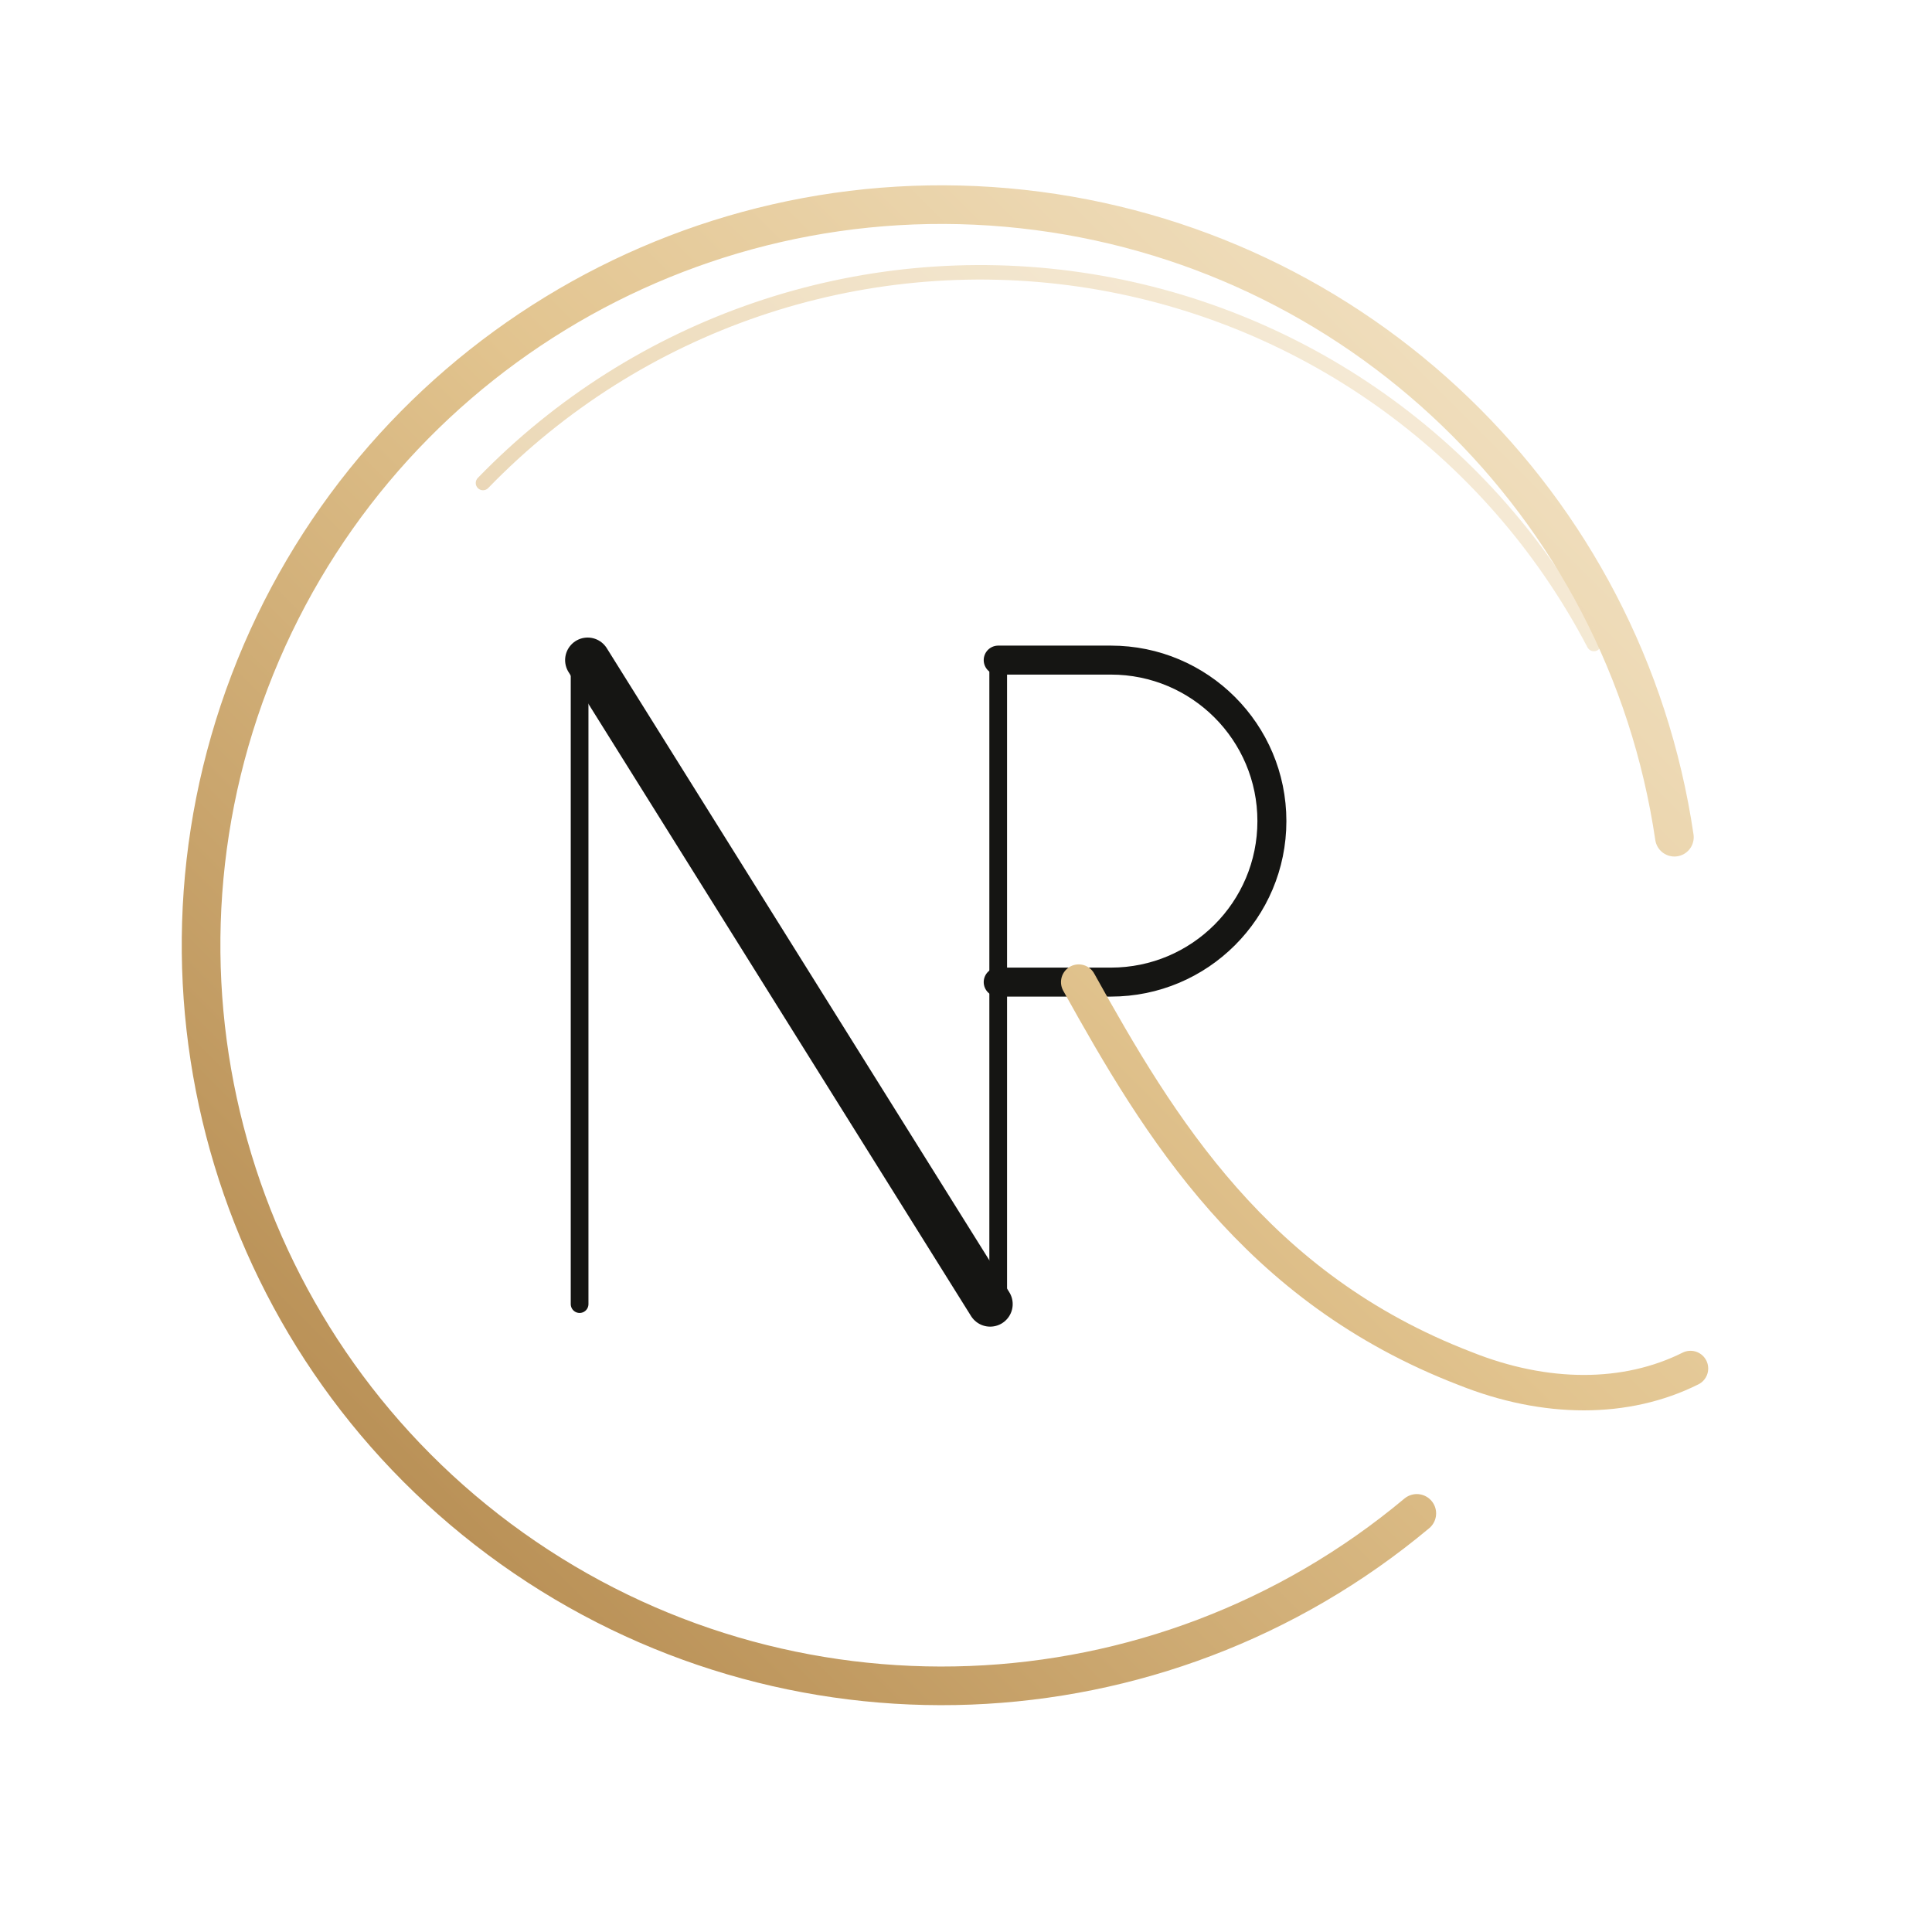
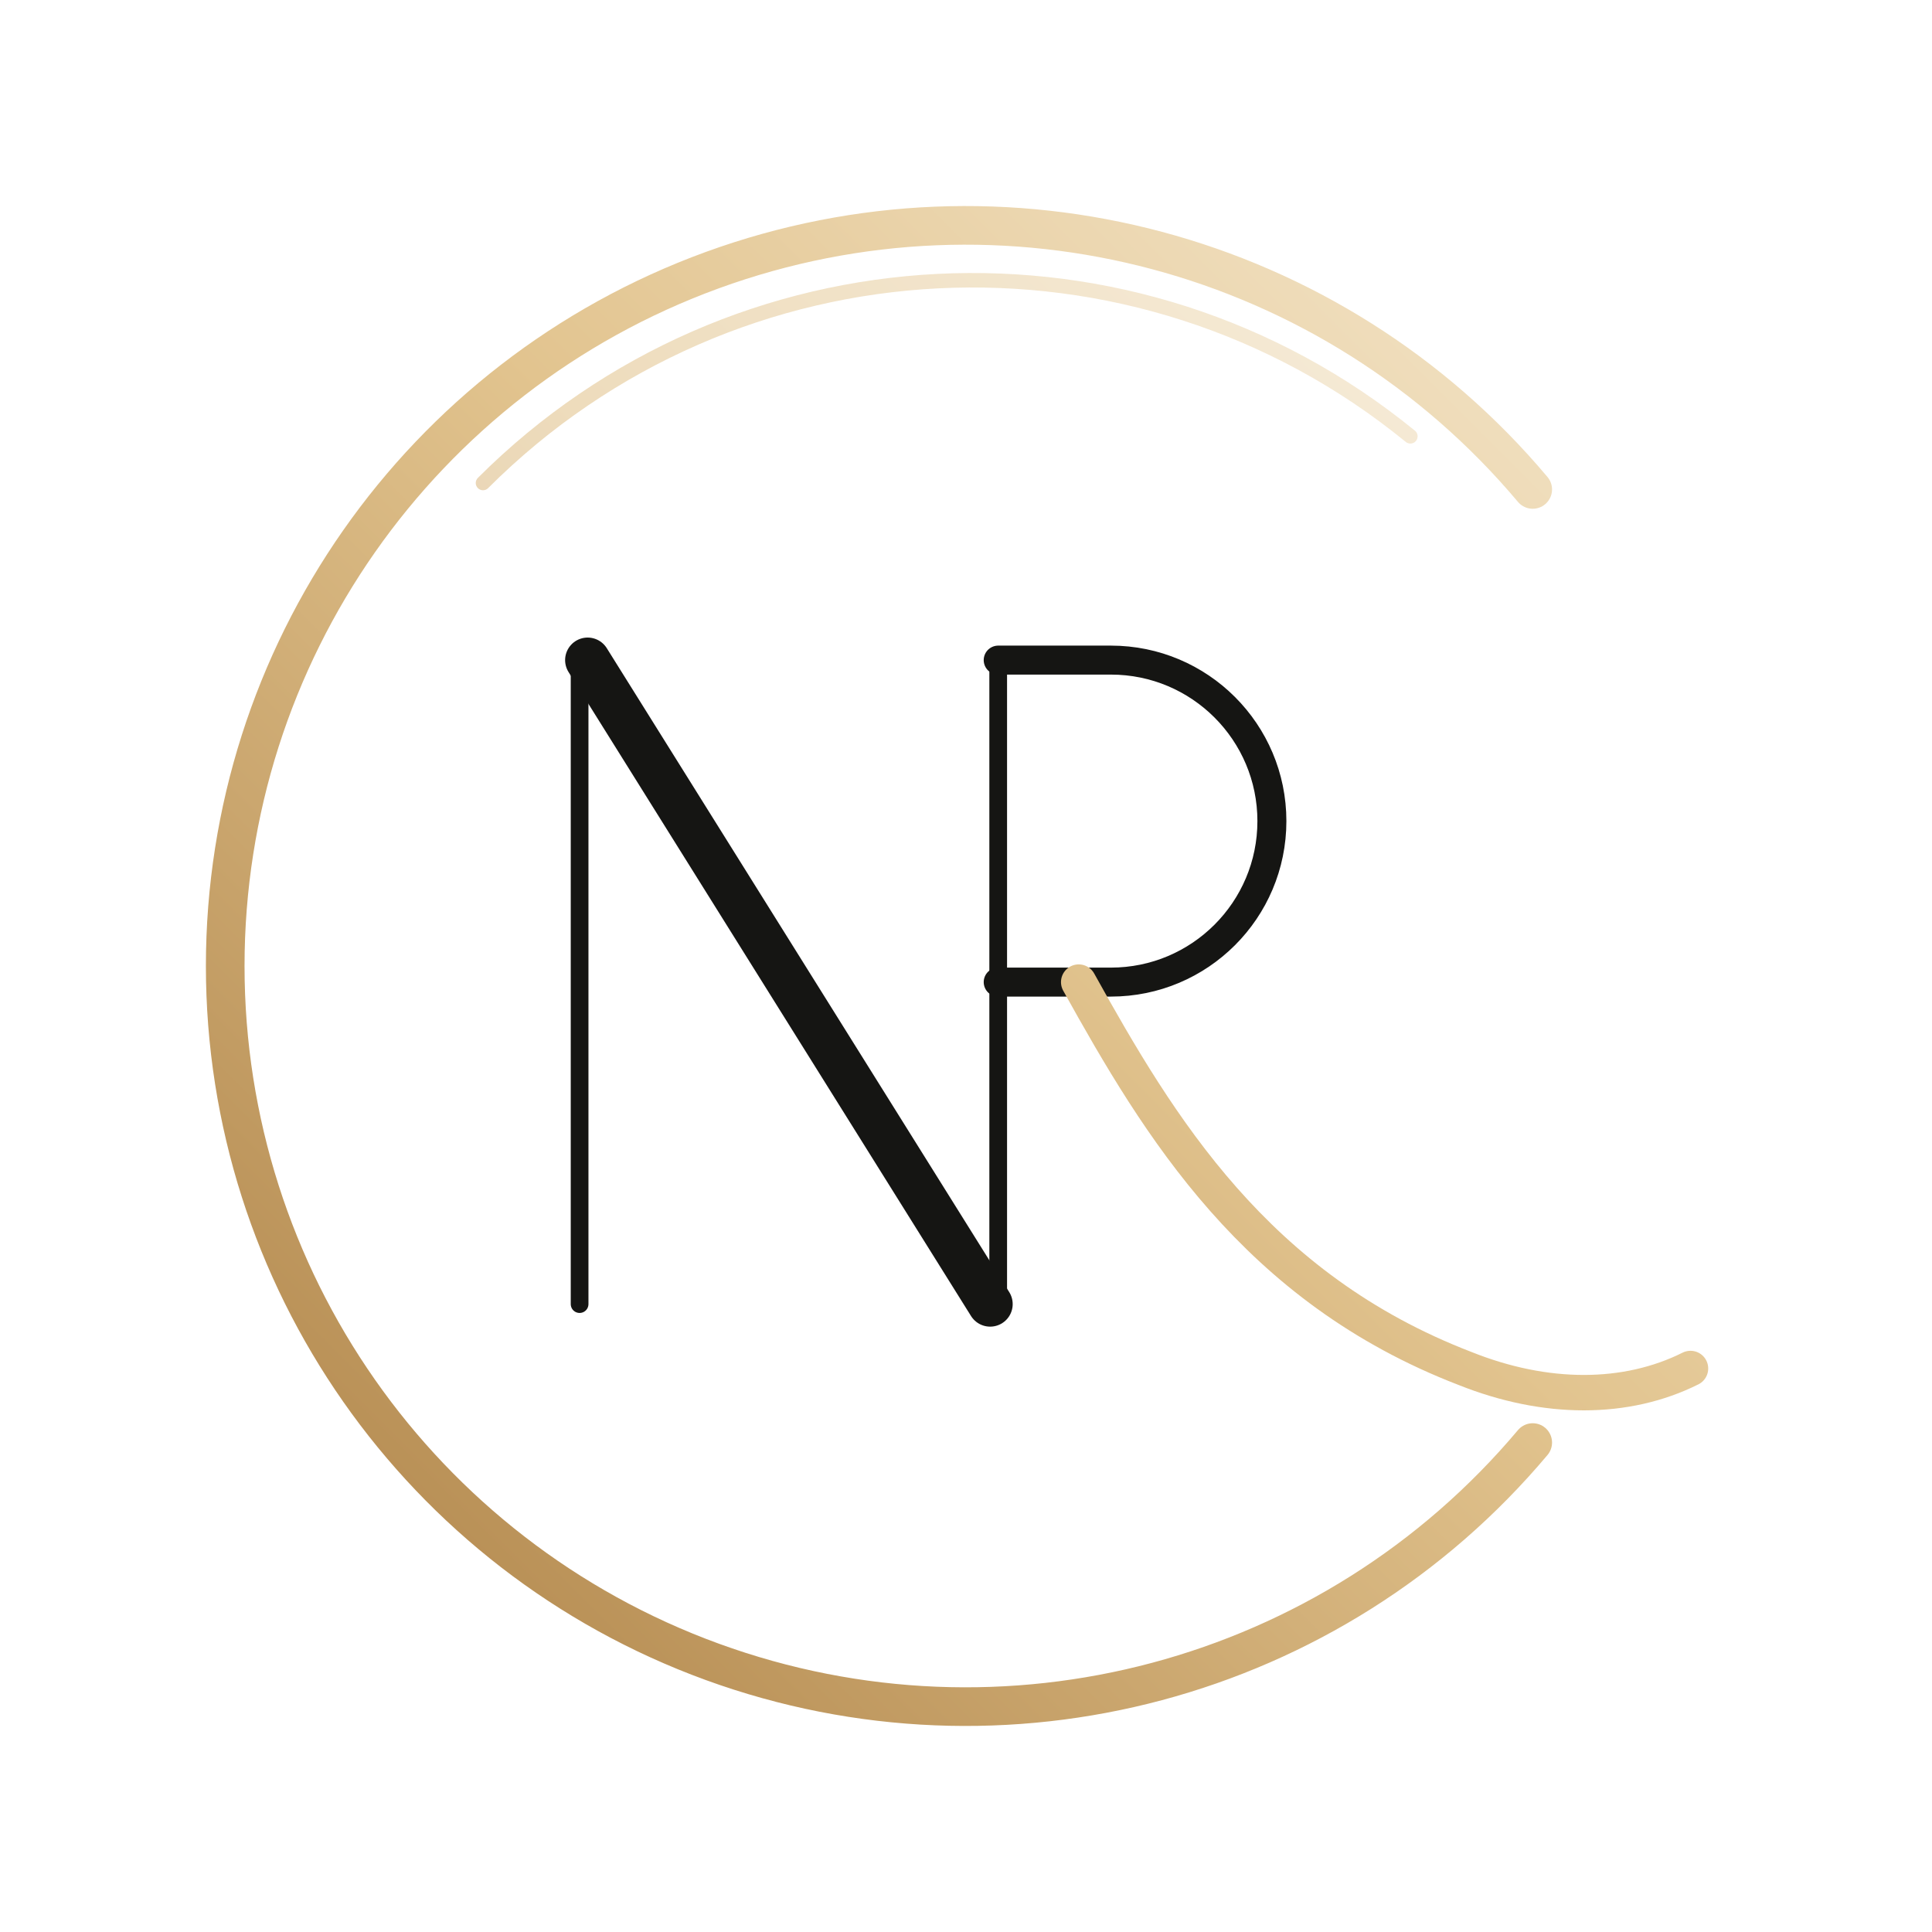
<svg xmlns="http://www.w3.org/2000/svg" viewBox="0 0 120 120">
  <defs>
    <linearGradient id="gold" gradientUnits="userSpaceOnUse" x1="10" y1="110" x2="110" y2="10">
      <stop offset="0" stop-color="#a87b3f" />
      <stop offset=".55" stop-color="#e2c48f" />
      <stop offset="1" stop-color="#f7ecd6" />
    </linearGradient>
  </defs>
  <g fill="none" stroke-linecap="round" stroke-linejoin="round">
-     <path stroke="url(#gold)" stroke-width="2.4" d="M88 94A46 46 0 1 1 104 52" />
-     <path stroke="url(#gold)" stroke-width=".9" opacity=".6" d="M30 30A43 43 0 0 1 99 40" />
+     <path stroke="url(#gold)" stroke-width="2.4" d="M95.2 89.6A46 46 0 1 1 95.2 30.4" />
+     <path stroke="url(#gold)" stroke-width=".9" opacity=".6" d="M30 30A43 43 0 0 1 87.6 27.1" />
    <path stroke="#151513" stroke-width="1.1" d="M36 41v40M62 81V41" />
    <path stroke="#151513" stroke-width="2.8" d="M36.5 41 61.5 81" />
    <path stroke="#151513" stroke-width="1.8" d="M62 41h7a10 10 0 0 1 0 20h-7" />
    <path stroke="url(#gold)" stroke-width="2.2" d="M67 61c5 9 11 19 24 24 5 2 10 2 14 0" />
  </g>
</svg>
